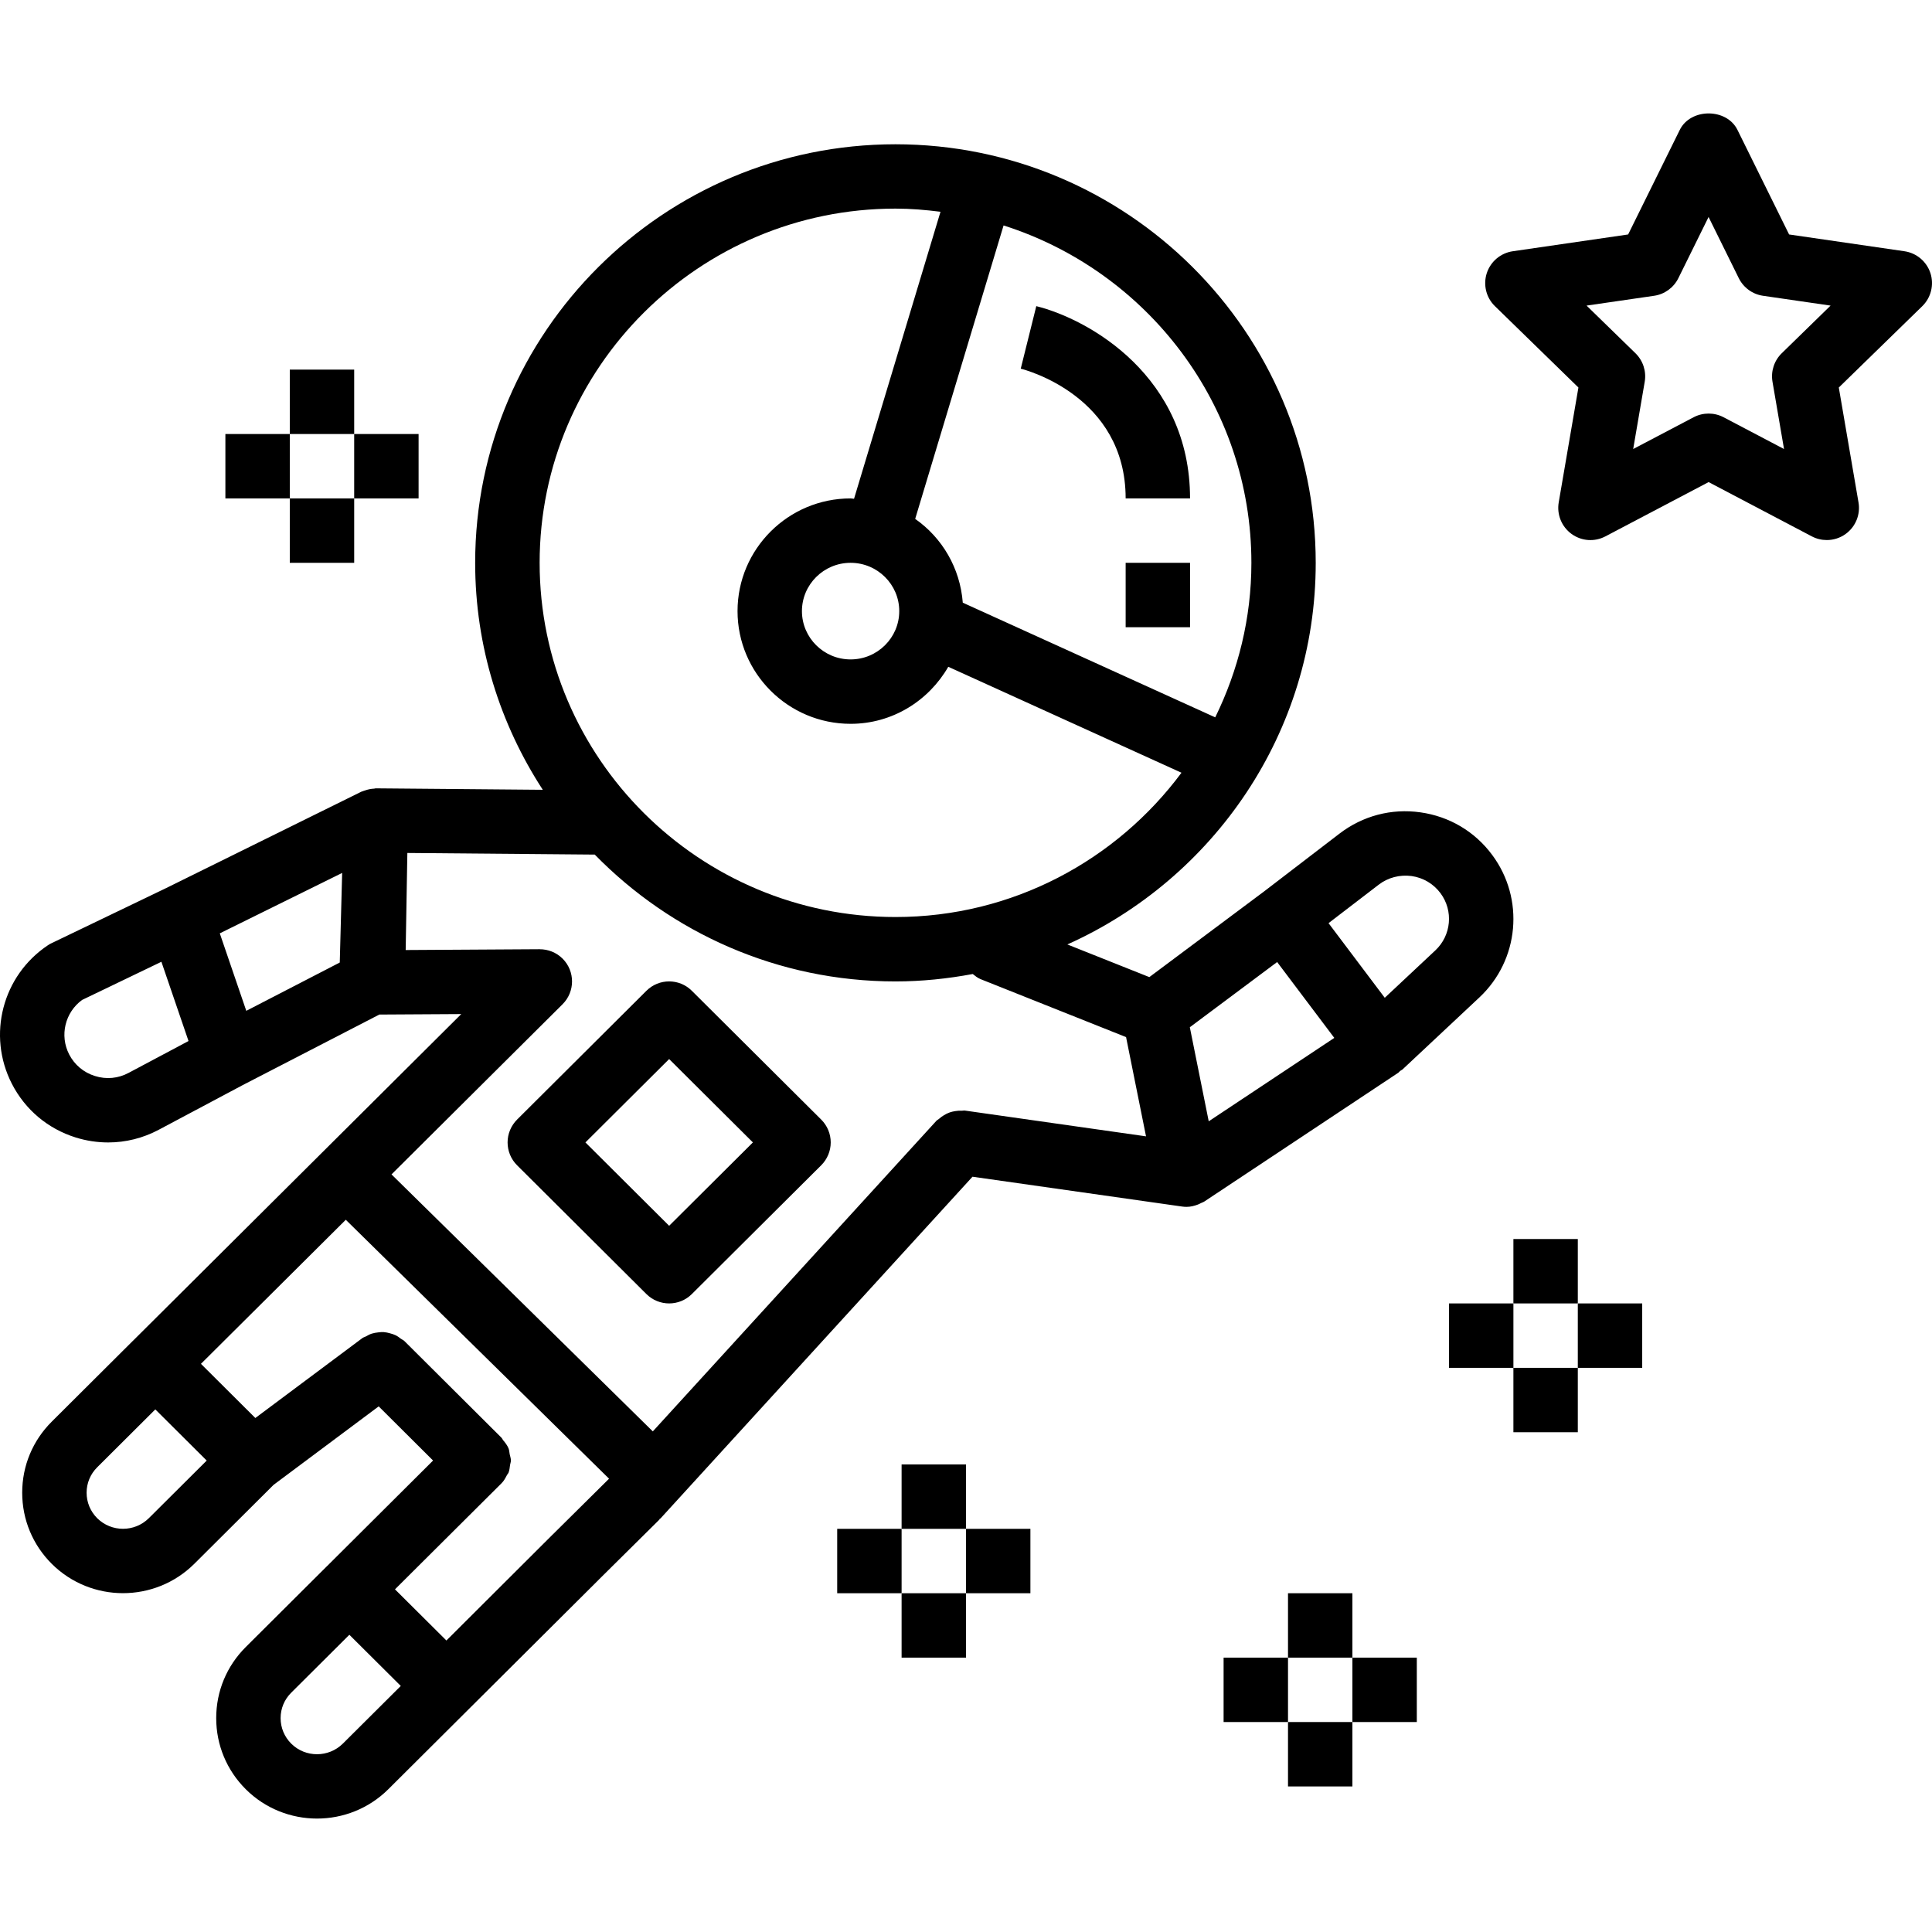
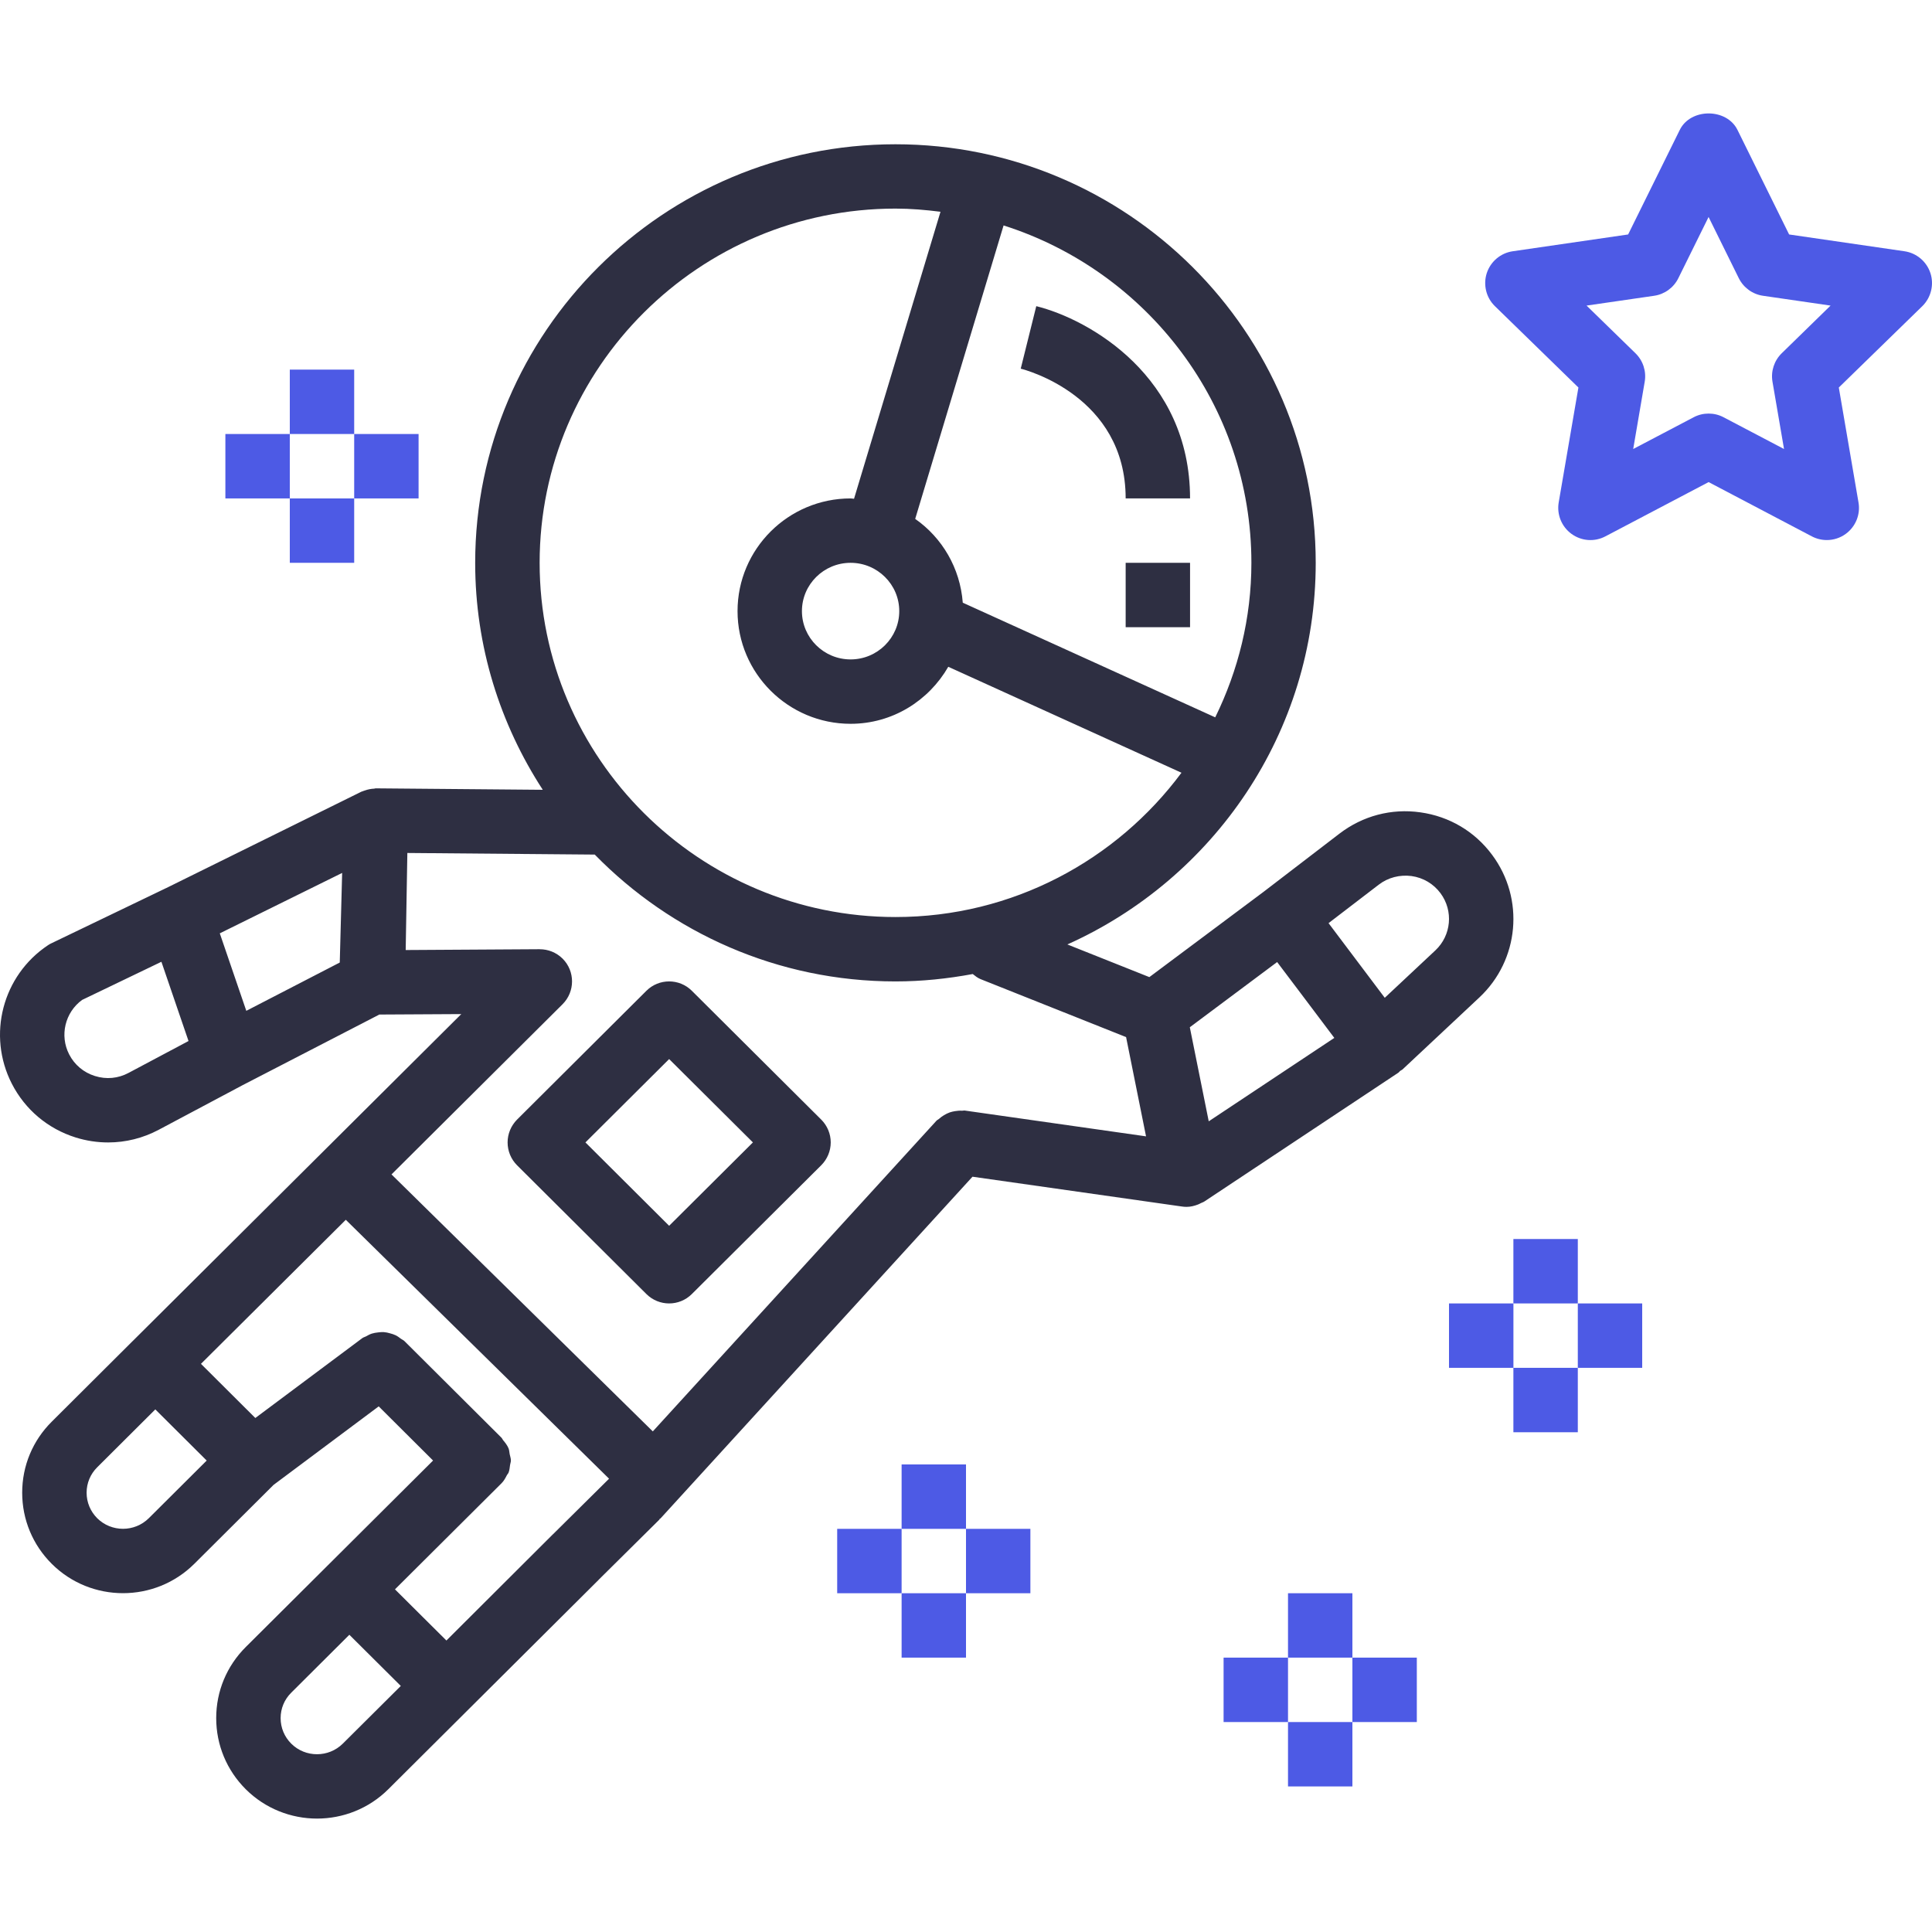
- <svg xmlns="http://www.w3.org/2000/svg" version="1.1" width="1024" height="1024" viewBox="0 0 1024 1024">
-   <g id="icomoon-ignore">
- </g>
-   <path d="M1023.17 144.77c-2.014-6.162-7.338-10.666-13.773-11.606l-61.133-8.892-27.358-55.399c-5.733-11.674-24.866-11.674-30.6 0l-27.358 55.399-61.134 8.894c-6.434 0.938-11.758 5.428-13.79 11.606-1.997 6.178-0.342 12.97 4.318 17.494l44.254 43.13-10.445 60.894c-1.091 6.4 1.536 12.869 6.776 16.693 5.309 3.858 12.237 4.334 17.989 1.296l54.683-28.758 54.683 28.758c2.491 1.314 5.24 1.962 7.954 1.962 3.531 0 7.066-1.091 10.035-3.259 5.256-3.822 7.885-10.293 6.776-16.693l-10.443-60.894 44.254-43.13c4.637-4.54 6.31-11.316 4.312-17.494zM944.357 187.232c-4.010 3.909-5.854 9.574-4.898 15.106l6.109 35.651-32.016-16.827c-2.491-1.315-5.222-1.963-7.954-1.963s-5.445 0.648-7.955 1.963l-32.018 16.827 6.11-35.651c0.955-5.531-0.888-11.179-4.899-15.106l-25.923-25.258 35.806-5.206c5.563-0.802 10.36-4.3 12.851-9.336l16.010-32.426 16.008 32.426c2.491 5.034 7.288 8.534 12.851 9.336l35.806 5.206-25.89 25.258z" />
-   <path d="M836.27 656.71h-34.134v34.134h34.134v-34.134z" />
-   <path d="M836.27 724.979h-34.134v34.134h34.134v-34.134z" />
-   <path d="M870.405 690.845h-34.134v34.134h34.134v-34.134z" />
-   <path d="M802.139 690.845h-34.134v34.134h34.134v-34.134z" />
-   <path d="M716.803 844.448h-34.134v34.133h34.134v-34.133z" />
-   <path d="M716.803 912.714h-34.134v34.136h34.134v-34.136z" />
-   <path d="M750.938 878.581h-34.134v34.136h34.134v-34.136z" />
-   <path d="M682.669 878.581h-34.134v34.136h34.134v-34.136z" />
-   <path d="M512 776.181h-34.134v34.134h34.134v-34.134z" />
-   <path d="M512 844.448h-34.134v34.133h34.134v-34.133z" />
-   <path d="M546.134 810.312h-34.134v34.134h34.134v-34.134z" />
-   <path d="M477.866 810.312h-34.134v34.134h34.134v-34.134z" />
-   <path d="M187.728 195.902h-34.134v34.134h34.134v-34.134z" />
-   <path d="M187.728 264.173h-34.134v34.134h34.134v-34.134z" />
-   <path d="M221.861 230.038h-34.134v34.134h34.134v-34.134z" />
-   <path d="M153.594 230.038h-34.134v34.134h34.134v-34.134z" />
-   <path d="M790.872 453.102c-9.198-12.408-22.698-20.394-38.024-22.546-15.394-2.184-30.584 1.859-42.874 11.264l-40.074 30.72-60.725 45.347-43.453-17.306c77.483-34.765 131.638-112.266 131.638-202.243 0-122.336-99.928-221.87-222.758-221.87s-222.755 99.534-222.755 221.87c0 44.341 13.261 85.573 35.84 120.269l-88.442-0.768c-0.051 0-0.101 0-0.154 0-0.274 0-0.494 0.136-0.75 0.155-1.69 0.067-3.346 0.41-4.965 0.989-0.411 0.155-0.837 0.24-1.229 0.427-0.203 0.085-0.41 0.101-0.614 0.203l-103.459 51.082c-0.018 0-0.034 0-0.034 0.016l-60.589 29.136c-0.666 0.29-1.348 0.682-2.014 1.126-24.15 16.075-32.377 47.65-19.148 73.454 7.048 13.722 19.046 23.827 33.792 28.451 5.684 1.773 11.486 2.645 17.254 2.645 9.268 0 18.45-2.269 26.862-6.757l44.409-23.621 72.45-37.411 43.418-0.256-174.134 173.299c-0.016 0.018-0.034 0.018-0.052 0.034l-42.839 42.667c-10.12 10.070-15.684 23.432-15.684 37.685 0 14.234 5.564 27.63 15.684 37.718 10.394 10.342 24.064 15.53 37.735 15.53 13.688 0 27.34-5.187 37.769-15.53l42.053-41.883 55.707-41.592 28.826 28.706-56.373 56.133c-0.016 0.019-0.034 0.019-0.051 0.035l-42.839 42.666c-10.12 10.070-15.684 23.432-15.684 37.685 0 14.234 5.564 27.63 15.684 37.718 10.394 10.342 24.082 15.531 37.753 15.531s27.358-5.189 37.768-15.531l111.413-110.933c0.018-0.019 0.018-0.035 0.034-0.053l32.309-32-0.12-0.12c0.203-0.205 0.493-0.275 0.699-0.494l165.31-181.062 111.072 15.803c0.802 0.12 1.605 0.171 2.406 0.171 2.066 0 4.062-0.494 5.99-1.229 0.563-0.203 1.058-0.478 1.587-0.75 0.614-0.307 1.262-0.477 1.845-0.869l102.827-68.267c0.376-0.256 0.581-0.667 0.938-0.939 0.411-0.323 0.923-0.459 1.296-0.819l40.686-38.11c21.171-19.837 24.090-52.331 6.782-75.576zM68.173 568.645c-5.546 2.97-11.844 3.566-17.868 1.656-5.974-1.861-10.82-5.941-13.654-11.453-5.154-10.035-2.168-22.256 6.86-28.859l42.037-20.226 14.37 42.002-31.744 16.88zM180.082 510.158l-49.546 25.6-14.044-41.064 64.855-32.019-1.266 47.483zM663.262 298.304c0 29.389-7.014 57.107-19.166 81.904l-133.803-60.774c-1.402-18.347-10.923-34.406-25.226-44.41l46.85-155.53c76.085 24.202 131.346 95.183 131.346 178.81zM286.016 298.304c0-103.51 84.618-187.736 188.624-187.736 8.090 0 16.008 0.682 23.842 1.672l-45.824 152.119c-0.614-0.018-1.195-0.189-1.827-0.189-33.042 0-59.922 26.795-59.922 59.736 0 32.938 26.88 59.734 59.922 59.734 22.221 0 41.421-12.27 51.781-30.227l123.598 56.152c-34.39 46.285-89.43 76.477-151.573 76.477-104.003 0-188.621-84.226-188.621-187.738zM476.619 323.906c0 14.114-11.571 25.6-25.789 25.6-14.216 0-25.787-11.486-25.787-25.6s11.571-25.602 25.787-25.602c14.218 0 25.789 11.486 25.789 25.602zM78.875 804.68c-7.56 7.493-19.798 7.477-27.34 0.018-3.636-3.635-5.632-8.429-5.632-13.533 0-5.086 1.996-9.883 5.632-13.483l30.786-30.67 27.238 27.12-30.684 30.549zM181.718 924.15c-7.56 7.491-19.814 7.51-27.358 0.018-3.636-3.635-5.632-8.43-5.632-13.534 0-5.086 1.996-9.882 5.632-13.482l30.806-30.686 27.258 27.12-30.706 30.565zM293.133 813.147c-0.018 0.016-0.034 0.016-0.053 0.034l-56.474 56.32-27.258-27.12 56.424-56.166c0 0 0 0 0-0.016 0.018-0.018 0.034-0.018 0.051-0.034 1.28-1.28 2.082-2.816 2.869-4.334 0.221-0.445 0.648-0.821 0.835-1.28 0.53-1.314 0.614-2.73 0.821-4.115 0.101-0.786 0.443-1.517 0.443-2.322 0-1.144-0.41-2.251-0.648-3.379-0.203-1.024-0.203-2.067-0.598-3.054-0.648-1.605-1.757-3.021-2.917-4.405-0.325-0.376-0.445-0.853-0.803-1.211 0 0 0 0-0.018 0-0.018-0.016-0.018-0.053-0.034-0.069l-51.422-51.2c-0.547-0.546-1.246-0.768-1.861-1.229-0.904-0.699-1.774-1.347-2.782-1.843-0.971-0.478-1.962-0.768-2.986-1.042-1.091-0.309-2.15-0.547-3.294-0.632-1.042-0.069-2.014 0.034-3.054 0.154-1.144 0.136-2.218 0.29-3.328 0.648-1.075 0.342-2.029 0.87-3.019 1.434-0.632 0.358-1.349 0.478-1.946 0.922l-56.748 42.362-28.826-28.707 76.768-76.357 139.539 137.237-29.682 29.406zM511.334 588.613c-0.494-0.067-0.957 0.12-1.45 0.086-1.246-0.069-2.44 0.018-3.686 0.222-0.973 0.17-1.894 0.357-2.816 0.682-1.093 0.376-2.083 0.888-3.091 1.502-0.955 0.579-1.826 1.194-2.661 1.962-0.411 0.358-0.904 0.53-1.28 0.938l-150.346 164.662-138.498-136.211 90.659-90.182c6.674-6.656 6.709-17.459 0.053-24.15-3.363-3.362-7.782-5.018-12.203-5v-0.016l-70.998 0.427 0.888-51.44 99.33 0.854c40.483 41.405 96.939 67.227 159.405 67.227 13.994 0 27.648-1.45 40.942-3.926 1.28 1.024 2.542 2.067 4.147 2.715l77.11 30.72 4.88 24.269 5.699 28.33-96.085-13.67zM640.65 594.314l-10.018-49.853 46.285-34.562 30.294 40.21-66.562 44.205zM760.766 503.722l-26.813 25.123-29.798-39.562 26.606-20.394c4.966-3.822 11.23-5.376 17.374-4.574 6.178 0.87 11.64 4.096 15.36 9.096 6.93 9.336 5.752 22.358-2.73 30.31z" />
-   <path d="M435.267 593.41l-68.576-68.267c-6.638-6.638-17.426-6.638-24.082 0l-68.557 68.267c-3.208 3.226-5.019 7.56-5.019 12.099 0 4.541 1.792 8.893 5.019 12.101l68.557 68.267c3.328 3.31 7.698 4.966 12.050 4.966s8.72-1.656 12.032-4.966l68.576-68.267c3.208-3.208 5.034-7.56 5.034-12.101 0-4.539-1.81-8.891-5.034-12.099zM354.659 649.696l-44.374-44.187 44.374-44.186 44.39 44.186-44.39 44.187z" />
-   <path d="M549.256 162.264l-8.243 33.146c2.27 0.563 55.605 14.456 55.605 68.763h34.134c-0.002-64.549-53.301-94.894-81.496-101.909z" />
-   <path d="M630.752 298.304h-34.134v34.136h34.134v-34.136z" />
+ <svg xmlns="http://www.w3.org/2000/svg" width="64" height="64" viewBox="0 0 64 64" fill="none">
+   <path d="M63.948 9.048C63.822 8.663 63.489 8.381 63.087 8.323L59.267 7.767L57.557 4.305C57.198 3.575 56.002 3.575 55.644 4.305L53.934 7.767L50.113 8.323C49.711 8.381 49.378 8.662 49.251 9.048C49.127 9.434 49.23 9.859 49.521 10.142L52.287 12.837L51.634 16.643C51.566 17.043 51.73 17.447 52.058 17.686C52.39 17.927 52.823 17.957 53.182 17.767L56.6 15.97L60.018 17.767C60.173 17.849 60.345 17.89 60.515 17.89C60.735 17.89 60.956 17.822 61.142 17.686C61.47 17.447 61.635 17.043 61.565 16.643L60.913 12.837L63.679 10.142C63.968 9.858 64.073 9.434 63.948 9.048ZM59.022 11.702C58.772 11.946 58.656 12.3 58.716 12.646L59.098 14.874L57.097 13.823C56.941 13.74 56.771 13.7 56.6 13.7C56.429 13.7 56.26 13.74 56.103 13.823L54.102 14.874L54.483 12.646C54.543 12.3 54.428 11.947 54.177 11.702L52.557 10.123L54.795 9.798C55.143 9.748 55.443 9.529 55.598 9.214L56.599 7.188L57.599 9.214C57.755 9.529 58.055 9.748 58.403 9.798L60.64 10.123L59.022 11.702Z" fill="#4D5AE5" />
+   <path d="M52.267 41.044H50.133V43.178H52.267V41.044Z" fill="#4D5AE5" />
+   <path d="M52.267 45.311H50.133V47.445H52.267V45.311Z" fill="#4D5AE5" />
+   <path d="M54.4 43.178H52.267V45.311H54.4V43.178Z" fill="#4D5AE5" />
+   <path d="M50.134 43.178H48V45.311H50.134V43.178Z" fill="#4D5AE5" />
+   <path d="M44.8 52.778H42.667V54.911H44.8V52.778Z" fill="#4D5AE5" />
+   <path d="M44.8 57.045H42.667V59.178H44.8V57.045Z" fill="#4D5AE5" />
+   <path d="M46.934 54.911H44.8V57.045H46.934V54.911Z" fill="#4D5AE5" />
+   <path d="M42.667 54.911H40.533V57.045H42.667V54.911Z" fill="#4D5AE5" />
+   <path d="M32 48.511H29.867V50.645H32V48.511Z" fill="#4D5AE5" />
+   <path d="M32 52.778H29.867V54.911H32V52.778Z" fill="#4D5AE5" />
+   <path d="M34.133 50.645H32V52.778H34.133V50.645Z" fill="#4D5AE5" />
+   <path d="M29.867 50.645H27.733V52.778H29.867V50.645Z" fill="#4D5AE5" />
+   <path d="M11.733 12.244H9.6V14.377H11.733V12.244Z" fill="#4D5AE5" />
+   <path d="M11.733 16.511H9.6V18.644H11.733V16.511Z" fill="#4D5AE5" />
+   <path d="M13.866 14.377H11.733V16.511H13.866V14.377Z" fill="#4D5AE5" />
+   <path d="M9.6 14.377H7.466V16.511H9.6V14.377Z" fill="#4D5AE5" />
+   <path d="M49.429 28.319C48.855 27.543 48.011 27.044 47.053 26.91C46.091 26.773 45.142 27.026 44.373 27.614L41.87 29.533L41.869 29.534L38.074 32.368L35.358 31.286C40.2 29.114 43.585 24.27 43.585 18.646C43.585 11 37.34 4.779 29.663 4.779C21.986 4.779 15.741 11 15.741 18.646C15.741 21.418 16.569 23.994 17.98 26.163L12.453 26.115C12.45 26.115 12.447 26.115 12.443 26.115C12.426 26.115 12.412 26.123 12.396 26.125C12.291 26.129 12.187 26.15 12.086 26.186C12.06 26.196 12.034 26.201 12.009 26.213C11.997 26.218 11.984 26.22 11.971 26.226L5.505 29.419C5.504 29.419 5.503 29.419 5.503 29.419L1.716 31.241C1.674 31.259 1.632 31.283 1.59 31.311C0.081 32.316 -0.434 34.289 0.393 35.902C0.834 36.759 1.584 37.391 2.505 37.68C2.86 37.791 3.223 37.845 3.584 37.845C4.163 37.845 4.737 37.703 5.262 37.423L8.038 35.947L12.566 33.608L15.28 33.593L4.396 44.424C4.395 44.425 4.394 44.425 4.393 44.426L1.716 47.093C1.083 47.722 0.735 48.557 0.735 49.448C0.735 50.337 1.083 51.175 1.716 51.805C2.365 52.452 3.22 52.776 4.074 52.776C4.93 52.776 5.783 52.452 6.435 51.805L9.063 49.188L12.545 46.588L14.346 48.382L10.823 51.89C10.822 51.892 10.821 51.892 10.82 51.893L8.142 54.559C7.51 55.189 7.162 56.024 7.162 56.914C7.162 57.804 7.51 58.641 8.142 59.272C8.792 59.918 9.647 60.243 10.502 60.243C11.356 60.243 12.212 59.918 12.862 59.272L15.541 56.605L19.826 52.339C19.827 52.337 19.827 52.336 19.828 52.335L21.847 50.335L21.84 50.328C21.852 50.315 21.87 50.311 21.883 50.297L32.215 38.98L39.157 39.968C39.207 39.976 39.257 39.979 39.307 39.979C39.437 39.979 39.561 39.948 39.682 39.902C39.717 39.889 39.748 39.872 39.781 39.855C39.819 39.836 39.86 39.825 39.896 39.801L46.323 35.534C46.347 35.518 46.359 35.492 46.382 35.475C46.407 35.455 46.439 35.447 46.463 35.424L49.006 33.042C50.329 31.803 50.511 29.772 49.429 28.319ZM4.261 35.54C3.914 35.726 3.521 35.763 3.144 35.644C2.771 35.528 2.468 35.273 2.291 34.928C1.969 34.301 2.155 33.537 2.719 33.124L5.347 31.86L5.979 33.709L6.245 34.485L4.261 35.54ZM11.255 31.885L8.159 33.485L7.648 31.991L7.281 30.918L11.334 28.917L11.255 31.885ZM41.454 18.644C41.454 20.481 41.016 22.213 40.256 23.763L31.893 19.965C31.806 18.818 31.211 17.814 30.317 17.189L33.245 7.468C38 8.981 41.454 13.417 41.454 18.644ZM17.876 18.644C17.876 12.175 23.165 6.91 29.665 6.91C30.171 6.91 30.666 6.953 31.155 7.015L28.291 16.522C28.253 16.521 28.216 16.511 28.177 16.511C26.112 16.511 24.432 18.185 24.432 20.244C24.432 22.303 26.112 23.977 28.177 23.977C29.566 23.977 30.766 23.211 31.413 22.088L39.138 25.598C36.989 28.491 33.549 30.378 29.665 30.378C23.165 30.378 17.876 25.113 17.876 18.644ZM29.789 20.244C29.789 21.126 29.066 21.844 28.177 21.844C27.288 21.844 26.565 21.126 26.565 20.244C26.565 19.362 27.288 18.644 28.177 18.644C29.066 18.644 29.789 19.362 29.789 20.244ZM4.93 50.292C4.457 50.761 3.692 50.76 3.221 50.294C2.994 50.066 2.869 49.767 2.869 49.448C2.869 49.13 2.994 48.83 3.221 48.605L5.145 46.688L6.847 48.383L4.93 50.292ZM11.357 57.759C10.885 58.228 10.119 58.229 9.648 57.761C9.42 57.533 9.296 57.234 9.296 56.915C9.296 56.597 9.42 56.297 9.648 56.072L11.573 54.154L12.378 54.955L13.277 55.849L11.357 57.759ZM18.321 50.822C18.32 50.823 18.319 50.823 18.317 50.824L14.788 54.344L13.982 53.543L13.084 52.649L16.611 49.138C16.611 49.138 16.611 49.138 16.611 49.137C16.612 49.136 16.613 49.136 16.614 49.135C16.694 49.055 16.744 48.959 16.793 48.864C16.807 48.837 16.834 48.813 16.846 48.784C16.879 48.702 16.884 48.614 16.897 48.527C16.903 48.478 16.924 48.432 16.924 48.382C16.924 48.311 16.899 48.241 16.884 48.171C16.871 48.107 16.871 48.042 16.847 47.98C16.806 47.88 16.737 47.791 16.664 47.705C16.644 47.681 16.637 47.651 16.614 47.629C16.614 47.629 16.614 47.629 16.613 47.629C16.612 47.628 16.612 47.626 16.611 47.625L13.397 44.425C13.363 44.391 13.319 44.377 13.281 44.348C13.224 44.304 13.17 44.264 13.107 44.233C13.046 44.203 12.984 44.185 12.92 44.168C12.852 44.148 12.786 44.133 12.714 44.128C12.649 44.124 12.588 44.13 12.523 44.138C12.452 44.146 12.385 44.156 12.315 44.178C12.248 44.2 12.189 44.233 12.127 44.268C12.087 44.29 12.042 44.298 12.005 44.325L8.458 46.973L6.657 45.179L11.455 40.407L20.176 48.984L18.321 50.822ZM31.958 36.788C31.927 36.784 31.899 36.796 31.868 36.794C31.79 36.789 31.715 36.795 31.637 36.808C31.577 36.818 31.519 36.83 31.461 36.85C31.393 36.874 31.331 36.906 31.268 36.944C31.209 36.98 31.154 37.019 31.102 37.067C31.076 37.089 31.045 37.1 31.022 37.125L21.625 47.417L12.969 38.904L18.635 33.267C19.052 32.851 19.055 32.176 18.639 31.758C18.428 31.548 18.152 31.444 17.876 31.445V31.444L13.439 31.471L13.494 28.256L19.702 28.309C22.232 30.897 25.761 32.511 29.665 32.511C30.54 32.511 31.393 32.42 32.224 32.266C32.304 32.33 32.383 32.395 32.483 32.435L37.303 34.355L37.608 35.872L37.964 37.643L31.958 36.788ZM40.041 37.145L39.414 34.029L42.307 31.869L43.065 32.873L44.201 34.382L40.041 37.145ZM47.548 31.483L45.872 33.053L44.01 30.58L45.673 29.306C45.983 29.067 46.374 28.97 46.758 29.02C47.145 29.074 47.486 29.276 47.718 29.588C48.152 30.172 48.078 30.986 47.548 31.483Z" fill="#2E2F42" />
+   <path d="M27.204 37.088L22.918 32.821C22.503 32.407 21.829 32.407 21.413 32.821L17.128 37.088C16.928 37.29 16.815 37.561 16.815 37.844C16.815 38.128 16.927 38.4 17.128 38.601L21.413 42.867C21.621 43.074 21.894 43.178 22.166 43.178C22.438 43.178 22.711 43.074 22.918 42.867L27.204 38.601C27.405 38.4 27.519 38.128 27.519 37.844C27.519 37.561 27.406 37.289 27.204 37.088ZM22.166 40.606L19.393 37.844L22.166 35.083L24.941 37.844L22.166 40.606Z" fill="#2E2F42" />
+   <path d="M34.328 10.142L33.813 12.213C33.955 12.248 37.289 13.117 37.289 16.511H39.422C39.422 12.476 36.091 10.58 34.328 10.142Z" fill="#2E2F42" />
+   <path d="M39.422 18.644H37.289V20.777H39.422V18.644Z" fill="#2E2F42" />
</svg>
